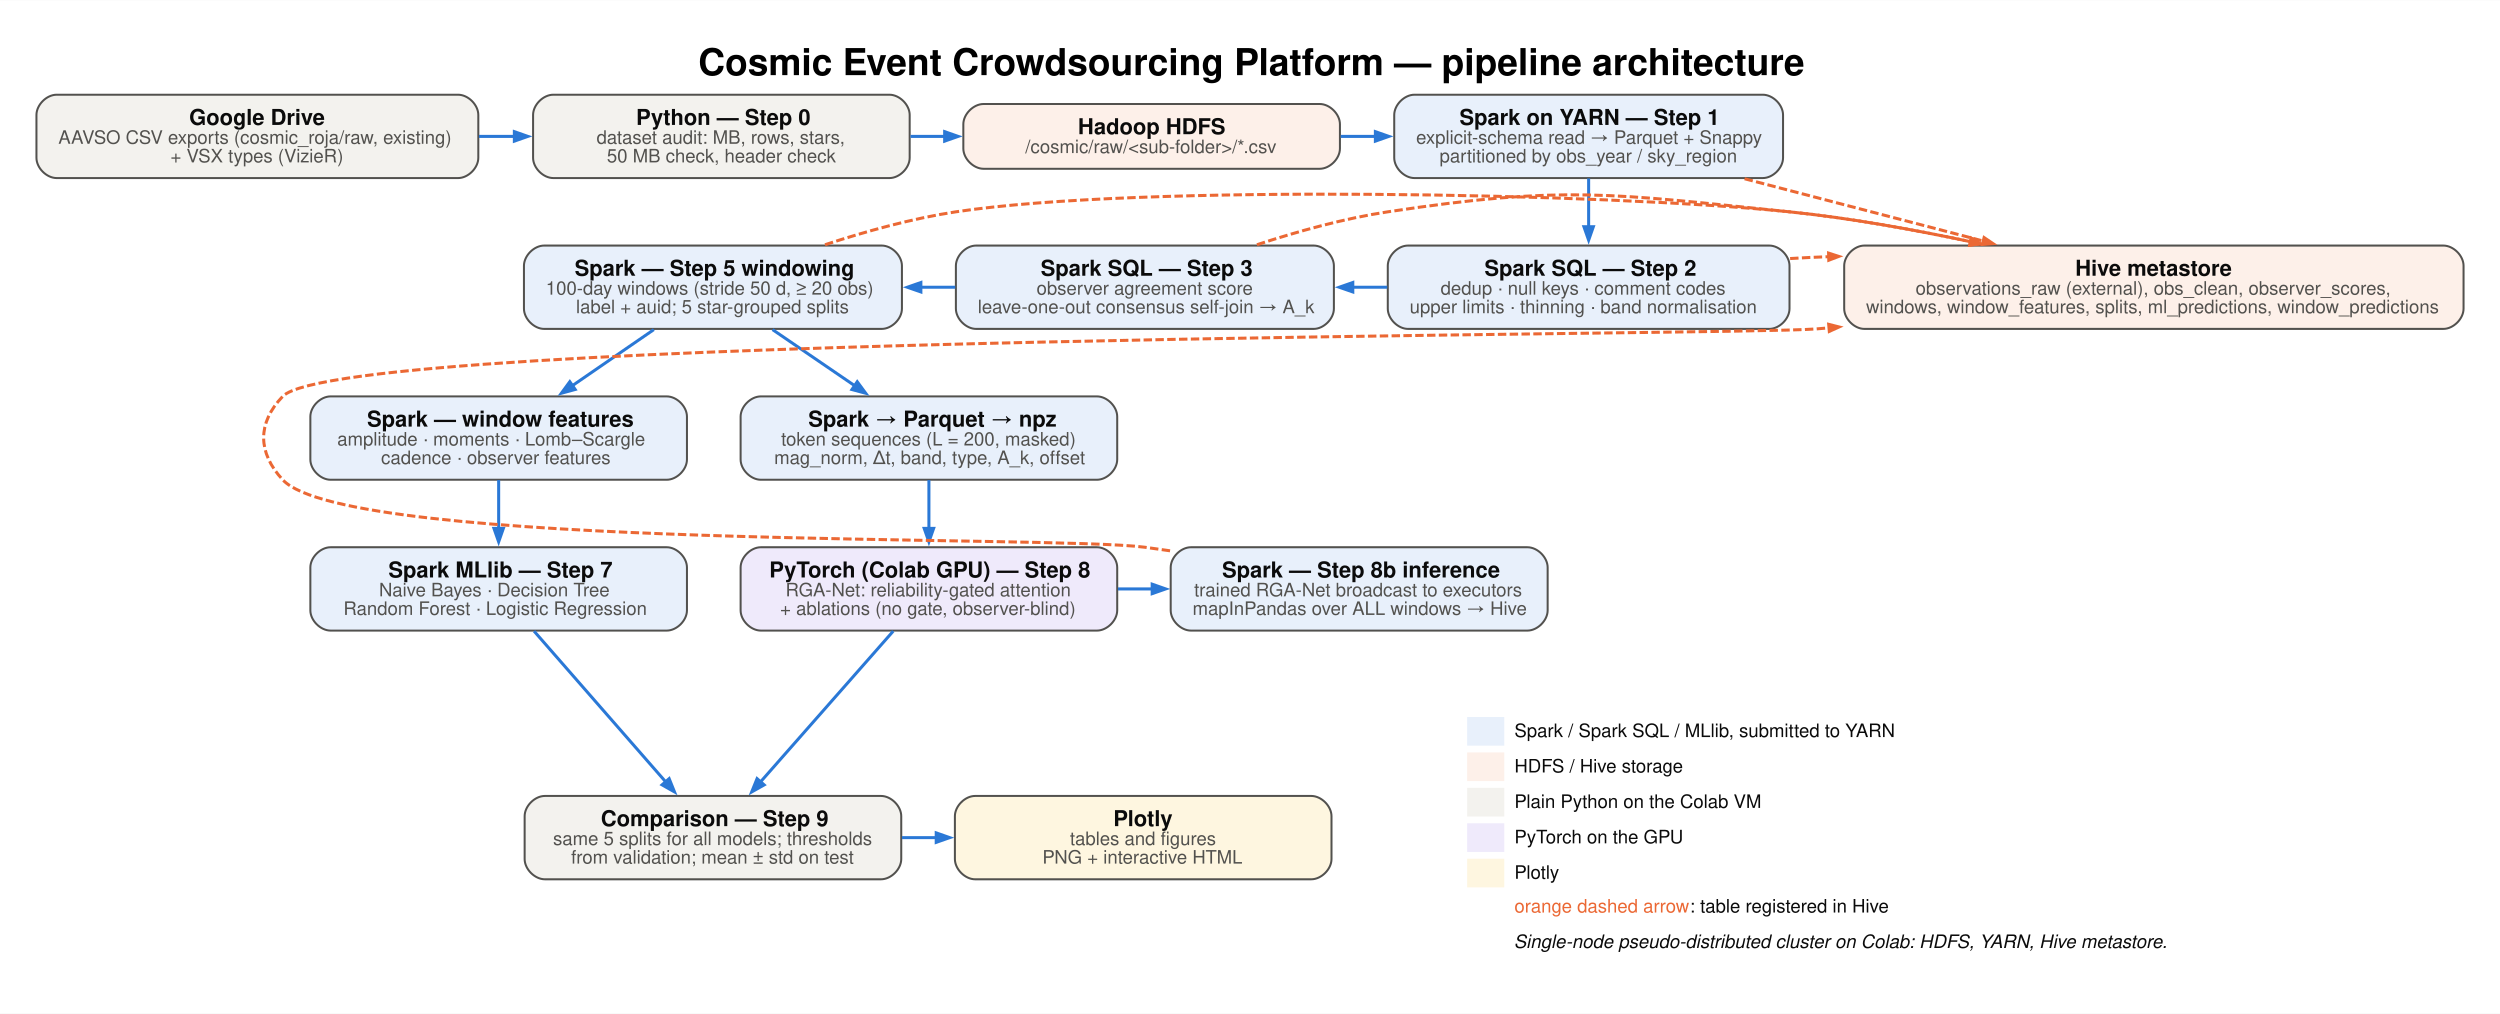
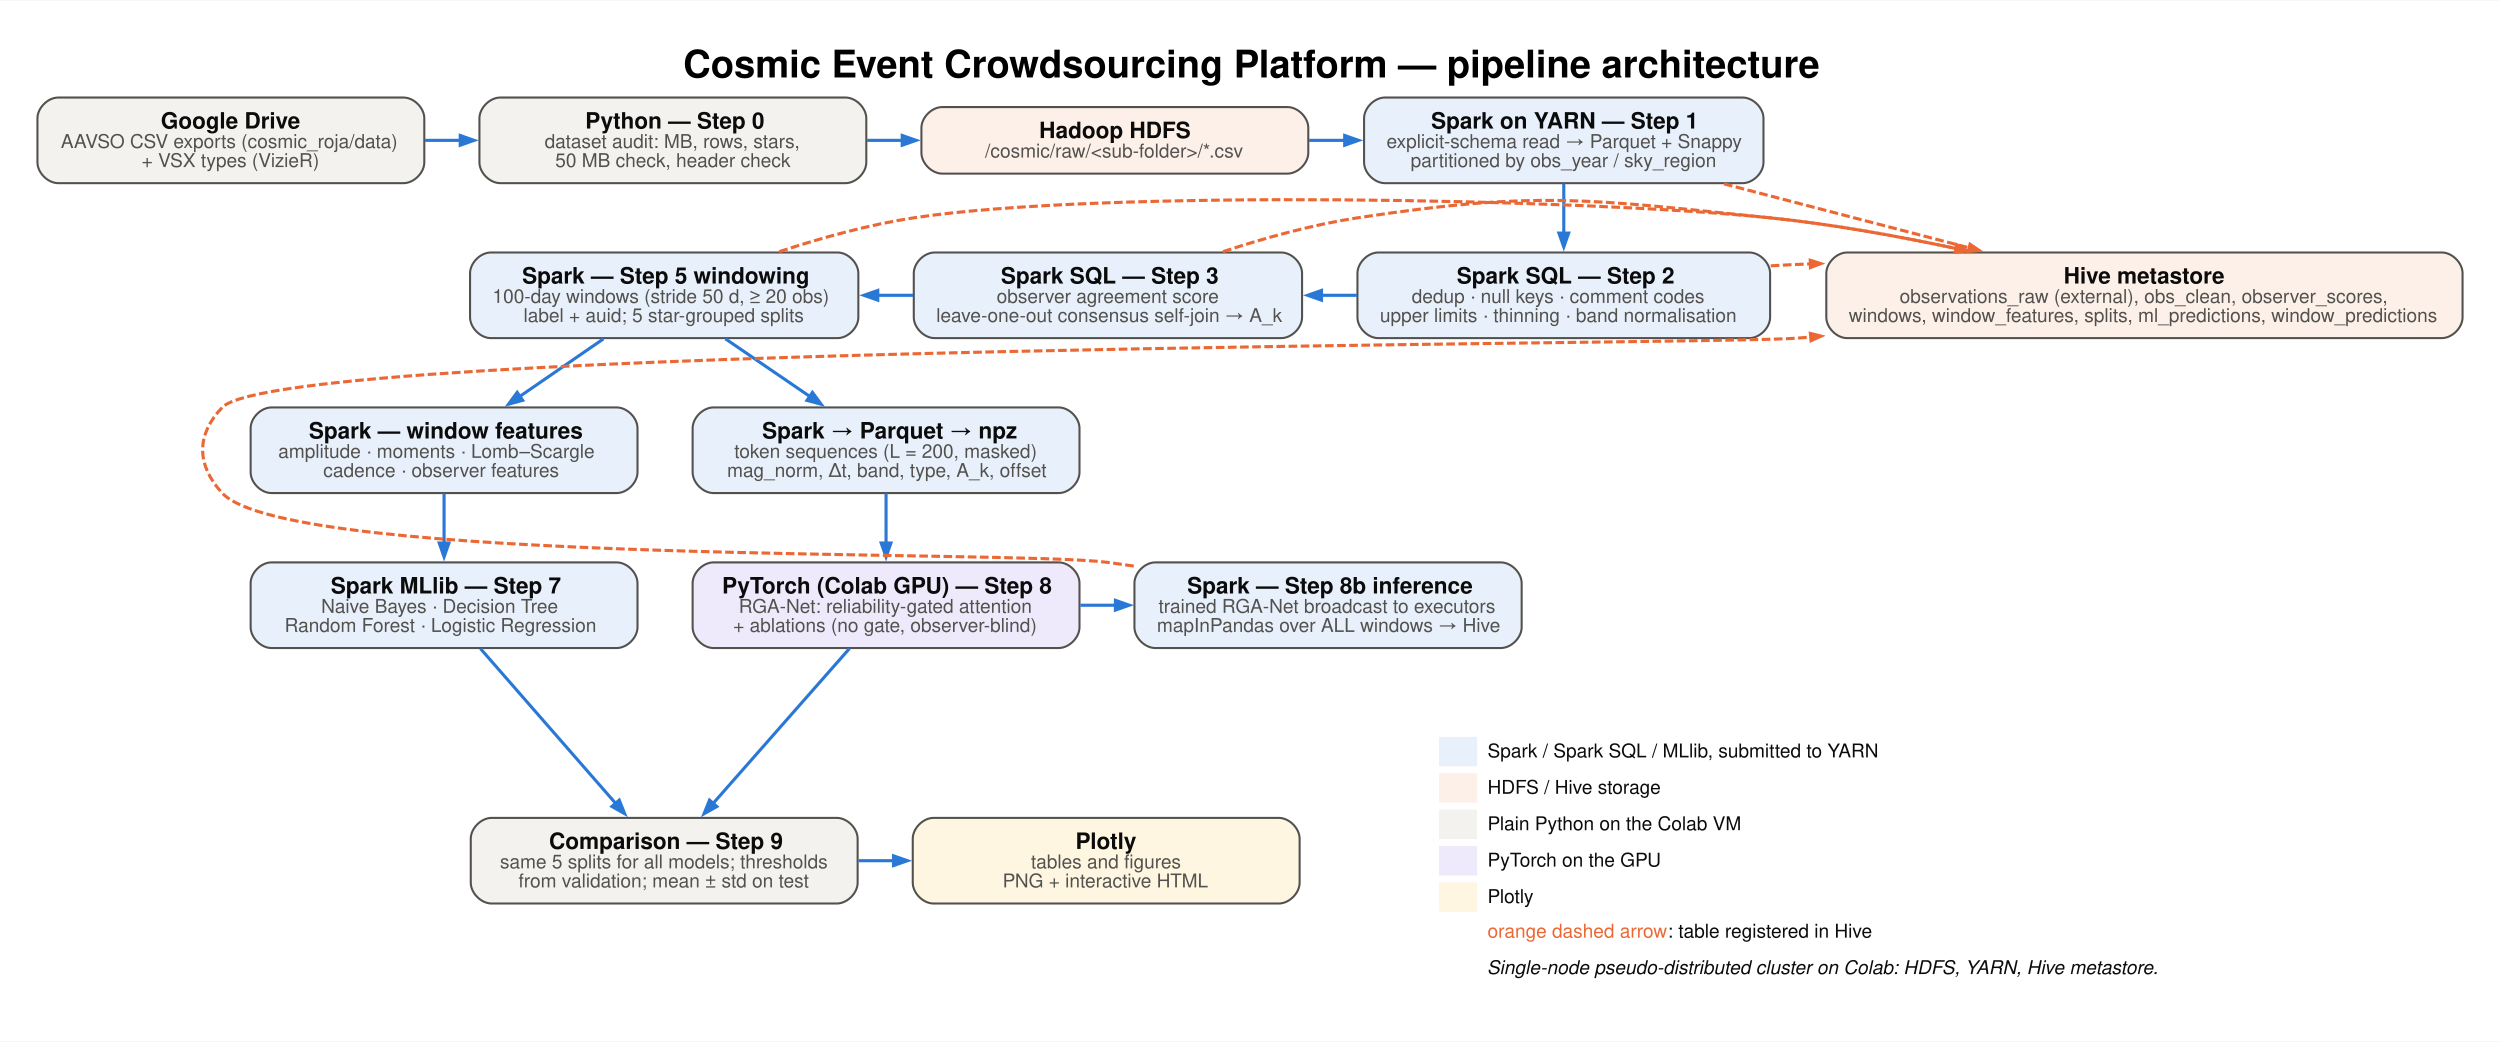
- <svg xmlns="http://www.w3.org/2000/svg" width="1482pt" height="601pt" viewBox="0.00 0.00 1481.68 600.60">
+ <svg xmlns="http://www.w3.org/2000/svg" width="1442pt" height="601pt" viewBox="0.00 0.00 1442.34 600.60">
  <g id="graph0" class="graph" transform="scale(1 1) rotate(0) translate(21.6 579)">
-     <polygon fill="white" stroke="none" points="-21.6,21.6 -21.6,-579 1460.08,-579 1460.08,21.6 -21.6,21.6" />
-     <text text-anchor="start" x="392.23" y="-534.6" font-family="Helvetica,sans-Serif" font-weight="bold" font-size="22.00">Cosmic Event Crowdsourcing Platform — pipeline architecture</text>
+     <polygon fill="white" stroke="none" points="-21.6,21.6 -21.6,-579 1420.74,-579 1420.74,21.6 -21.6,21.6" />
+     <text text-anchor="start" x="372.56" y="-534.6" font-family="Helvetica,sans-Serif" font-weight="bold" font-size="22.00">Cosmic Event Crowdsourcing Platform — pipeline architecture</text>
    <g id="node1" class="node">
-       <path fill="#f3f2ee" stroke="#52514e" stroke-width="1.2" d="M249.88,-523C249.88,-523 12,-523 12,-523 6,-523 0,-517 0,-511 0,-511 0,-485.6 0,-485.6 0,-479.6 6,-473.6 12,-473.6 12,-473.6 249.88,-473.6 249.88,-473.6 255.88,-473.6 261.88,-479.6 261.88,-485.6 261.88,-485.6 261.88,-511 261.88,-511 261.88,-517 255.88,-523 249.88,-523" />
-       <text text-anchor="start" x="90.49" y="-505.1" font-family="Helvetica,sans-Serif" font-weight="bold" font-size="13.00" fill="#0b0b0b">Google Drive</text>
-       <text text-anchor="start" x="12.96" y="-493.9" font-family="Helvetica,sans-Serif" font-size="11.00" fill="#52514e">AAVSO CSV exports (cosmic_roja/raw, existing)</text>
-       <text text-anchor="start" x="79.44" y="-482.9" font-family="Helvetica,sans-Serif" font-size="11.00" fill="#52514e">+ VSX types (VizieR)</text>
+       <path fill="#f3f2ee" stroke="#52514e" stroke-width="1.2" d="M211.2,-523C211.2,-523 12,-523 12,-523 6,-523 0,-517 0,-511 0,-511 0,-485.6 0,-485.6 0,-479.6 6,-473.6 12,-473.6 12,-473.6 211.2,-473.6 211.2,-473.6 217.2,-473.6 223.2,-479.6 223.2,-485.6 223.2,-485.6 223.2,-511 223.2,-511 223.2,-517 217.2,-523 211.2,-523" />
+       <text text-anchor="start" x="71.15" y="-505.1" font-family="Helvetica,sans-Serif" font-weight="bold" font-size="13.00" fill="#0b0b0b">Google Drive</text>
+       <text text-anchor="start" x="13.48" y="-493.9" font-family="Helvetica,sans-Serif" font-size="11.00" fill="#52514e">AAVSO CSV exports (cosmic_roja/data)</text>
+       <text text-anchor="start" x="60.1" y="-482.9" font-family="Helvetica,sans-Serif" font-size="11.00" fill="#52514e">+ VSX types (VizieR)</text>
    </g>
    <g id="node2" class="node">
-       <path fill="#f3f2ee" stroke="#52514e" stroke-width="1.2" d="M505.54,-523C505.54,-523 306.34,-523 306.34,-523 300.34,-523 294.34,-517 294.34,-511 294.34,-511 294.34,-485.6 294.34,-485.6 294.34,-479.6 300.34,-473.6 306.34,-473.6 306.34,-473.6 505.54,-473.6 505.54,-473.6 511.54,-473.6 517.54,-479.6 517.54,-485.6 517.54,-485.6 517.54,-511 517.54,-511 517.54,-517 511.54,-523 505.54,-523" />
-       <text text-anchor="start" x="355.38" y="-505.1" font-family="Helvetica,sans-Serif" font-weight="bold" font-size="13.00" fill="#0b0b0b">Python — Step 0</text>
-       <text text-anchor="start" x="331.97" y="-493.9" font-family="Helvetica,sans-Serif" font-size="11.00" fill="#52514e">dataset audit: MB, rows, stars,</text>
-       <text text-anchor="start" x="338.07" y="-482.9" font-family="Helvetica,sans-Serif" font-size="11.00" fill="#52514e">50 MB check, header check</text>
+       <path fill="#f3f2ee" stroke="#52514e" stroke-width="1.2" d="M466.2,-523C466.2,-523 267,-523 267,-523 261,-523 255,-517 255,-511 255,-511 255,-485.6 255,-485.6 255,-479.6 261,-473.6 267,-473.6 267,-473.6 466.2,-473.6 466.2,-473.6 472.2,-473.6 478.2,-479.6 478.2,-485.6 478.2,-485.6 478.2,-511 478.2,-511 478.2,-517 472.2,-523 466.2,-523" />
+       <text text-anchor="start" x="316.04" y="-505.1" font-family="Helvetica,sans-Serif" font-weight="bold" font-size="13.00" fill="#0b0b0b">Python — Step 0</text>
+       <text text-anchor="start" x="292.63" y="-493.9" font-family="Helvetica,sans-Serif" font-size="11.00" fill="#52514e">dataset audit: MB, rows, stars,</text>
+       <text text-anchor="start" x="298.73" y="-482.9" font-family="Helvetica,sans-Serif" font-size="11.00" fill="#52514e">50 MB check, header check</text>
    </g>
    <g id="edge1" class="edge">
-       <path fill="none" stroke="#2a78d6" stroke-width="1.8" d="M262.26,-498.3C269.37,-498.3 276.47,-498.3 283.57,-498.3" />
-       <polygon fill="#2a78d6" stroke="#2a78d6" stroke-width="1.8" points="283.25,-501.1 291.25,-498.3 283.25,-495.5 283.25,-501.1" />
+       <path fill="none" stroke="#2a78d6" stroke-width="1.8" d="M223.66,-498.3C230.44,-498.3 237.22,-498.3 244,-498.3" />
+       <polygon fill="#2a78d6" stroke="#2a78d6" stroke-width="1.8" points="243.93,-501.1 251.92,-498.3 243.92,-495.5 243.93,-501.1" />
    </g>
    <g id="node3" class="node">
-       <path fill="#fdf0e9" stroke="#52514e" stroke-width="1.2" d="M760.54,-517.5C760.54,-517.5 561.34,-517.5 561.34,-517.5 555.34,-517.5 549.34,-511.5 549.34,-505.5 549.34,-505.5 549.34,-491.1 549.34,-491.1 549.34,-485.1 555.34,-479.1 561.34,-479.1 561.34,-479.1 760.54,-479.1 760.54,-479.1 766.54,-479.1 772.54,-485.1 772.54,-491.1 772.54,-491.1 772.54,-505.5 772.54,-505.5 772.54,-511.5 766.54,-517.5 760.54,-517.5" />
-       <text text-anchor="start" x="617.25" y="-499.6" font-family="Helvetica,sans-Serif" font-weight="bold" font-size="13.00" fill="#0b0b0b">Hadoop HDFS</text>
-       <text text-anchor="start" x="586.05" y="-488.4" font-family="Helvetica,sans-Serif" font-size="11.00" fill="#52514e">/cosmic/raw/&lt;sub-folder&gt;/*.csv</text>
+       <path fill="#fdf0e9" stroke="#52514e" stroke-width="1.2" d="M721.2,-517.5C721.2,-517.5 522,-517.5 522,-517.5 516,-517.5 510,-511.5 510,-505.5 510,-505.5 510,-491.1 510,-491.1 510,-485.1 516,-479.1 522,-479.1 522,-479.1 721.2,-479.1 721.2,-479.1 727.2,-479.1 733.2,-485.1 733.2,-491.1 733.2,-491.1 733.2,-505.5 733.2,-505.5 733.2,-511.5 727.2,-517.5 721.2,-517.5" />
+       <text text-anchor="start" x="577.91" y="-499.6" font-family="Helvetica,sans-Serif" font-weight="bold" font-size="13.00" fill="#0b0b0b">Hadoop HDFS</text>
+       <text text-anchor="start" x="546.71" y="-488.4" font-family="Helvetica,sans-Serif" font-size="11.00" fill="#52514e">/cosmic/raw/&lt;sub-folder&gt;/*.csv</text>
    </g>
    <g id="edge2" class="edge">
-       <path fill="none" stroke="#2a78d6" stroke-width="1.8" d="M518,-498.3C524.78,-498.3 531.56,-498.3 538.34,-498.3" />
-       <polygon fill="#2a78d6" stroke="#2a78d6" stroke-width="1.8" points="538.27,-501.1 546.27,-498.3 538.27,-495.5 538.27,-501.1" />
+       <path fill="none" stroke="#2a78d6" stroke-width="1.8" d="M478.66,-498.3C485.44,-498.3 492.22,-498.3 499,-498.3" />
+       <polygon fill="#2a78d6" stroke="#2a78d6" stroke-width="1.8" points="498.93,-501.1 506.92,-498.3 498.92,-495.5 498.93,-501.1" />
    </g>
    <g id="node4" class="node">
-       <path fill="#e8f0fb" stroke="#52514e" stroke-width="1.2" d="M1023.16,-523C1023.16,-523 816.72,-523 816.72,-523 810.72,-523 804.72,-517 804.72,-511 804.72,-511 804.72,-485.6 804.72,-485.6 804.72,-479.6 810.72,-473.6 816.72,-473.6 816.72,-473.6 1023.16,-473.6 1023.16,-473.6 1029.16,-473.6 1035.16,-479.6 1035.16,-485.6 1035.16,-485.6 1035.16,-511 1035.16,-511 1035.16,-517 1029.16,-523 1023.16,-523" />
-       <text text-anchor="start" x="843.37" y="-505.1" font-family="Helvetica,sans-Serif" font-weight="bold" font-size="13.00" fill="#0b0b0b">Spark on YARN — Step 1</text>
-       <text text-anchor="start" x="817.68" y="-493.9" font-family="Helvetica,sans-Serif" font-size="11.00" fill="#52514e">explicit-schema read → Parquet + Snappy</text>
-       <text text-anchor="start" x="831.58" y="-482.9" font-family="Helvetica,sans-Serif" font-size="11.00" fill="#52514e">partitioned by obs_year / sky_region</text>
+       <path fill="#e8f0fb" stroke="#52514e" stroke-width="1.2" d="M983.82,-523C983.82,-523 777.38,-523 777.38,-523 771.38,-523 765.38,-517 765.38,-511 765.38,-511 765.38,-485.6 765.38,-485.6 765.38,-479.6 771.38,-473.6 777.38,-473.6 777.38,-473.6 983.82,-473.6 983.82,-473.6 989.82,-473.6 995.82,-479.6 995.82,-485.6 995.82,-485.6 995.82,-511 995.82,-511 995.82,-517 989.82,-523 983.82,-523" />
+       <text text-anchor="start" x="804.03" y="-505.1" font-family="Helvetica,sans-Serif" font-weight="bold" font-size="13.00" fill="#0b0b0b">Spark on YARN — Step 1</text>
+       <text text-anchor="start" x="778.34" y="-493.9" font-family="Helvetica,sans-Serif" font-size="11.00" fill="#52514e">explicit-schema read → Parquet + Snappy</text>
+       <text text-anchor="start" x="792.24" y="-482.9" font-family="Helvetica,sans-Serif" font-size="11.00" fill="#52514e">partitioned by obs_year / sky_region</text>
    </g>
    <g id="edge3" class="edge">
-       <path fill="none" stroke="#2a78d6" stroke-width="1.8" d="M772.99,-498.3C780,-498.3 787,-498.3 794.01,-498.3" />
-       <polygon fill="#2a78d6" stroke="#2a78d6" stroke-width="1.8" points="793.55,-501.1 801.55,-498.3 793.55,-495.5 793.55,-501.1" />
+       <path fill="none" stroke="#2a78d6" stroke-width="1.8" d="M733.65,-498.3C740.65,-498.3 747.66,-498.3 754.67,-498.3" />
+       <polygon fill="#2a78d6" stroke="#2a78d6" stroke-width="1.8" points="754.21,-501.1 762.21,-498.3 754.21,-495.5 754.21,-501.1" />
    </g>
    <g id="node5" class="node">
-       <path fill="#e8f0fb" stroke="#52514e" stroke-width="1.2" d="M1026.99,-433.6C1026.99,-433.6 812.9,-433.6 812.9,-433.6 806.9,-433.6 800.9,-427.6 800.9,-421.6 800.9,-421.6 800.9,-396.2 800.9,-396.2 800.9,-390.2 806.9,-384.2 812.9,-384.2 812.9,-384.2 1026.99,-384.2 1026.99,-384.2 1032.99,-384.2 1038.99,-390.2 1038.99,-396.2 1038.99,-396.2 1038.99,-421.6 1038.99,-421.6 1038.99,-427.6 1032.99,-433.6 1026.99,-433.6" />
-       <text text-anchor="start" x="858.17" y="-415.7" font-family="Helvetica,sans-Serif" font-weight="bold" font-size="13.00" fill="#0b0b0b">Spark SQL — Step 2</text>
-       <text text-anchor="start" x="832.2" y="-404.5" font-family="Helvetica,sans-Serif" font-size="11.00" fill="#52514e">dedup · null keys · comment codes</text>
-       <text text-anchor="start" x="813.86" y="-393.5" font-family="Helvetica,sans-Serif" font-size="11.00" fill="#52514e">upper limits · thinning · band normalisation</text>
+       <path fill="#e8f0fb" stroke="#52514e" stroke-width="1.2" d="M987.64,-433.6C987.64,-433.6 773.56,-433.6 773.56,-433.6 767.56,-433.6 761.56,-427.6 761.56,-421.6 761.56,-421.6 761.56,-396.2 761.56,-396.2 761.56,-390.2 767.56,-384.2 773.56,-384.2 773.56,-384.2 987.64,-384.2 987.64,-384.2 993.64,-384.2 999.64,-390.2 999.64,-396.2 999.64,-396.2 999.64,-421.6 999.64,-421.6 999.64,-427.6 993.64,-433.6 987.64,-433.6" />
+       <text text-anchor="start" x="818.83" y="-415.7" font-family="Helvetica,sans-Serif" font-weight="bold" font-size="13.00" fill="#0b0b0b">Spark SQL — Step 2</text>
+       <text text-anchor="start" x="792.86" y="-404.5" font-family="Helvetica,sans-Serif" font-size="11.00" fill="#52514e">dedup · null keys · comment codes</text>
+       <text text-anchor="start" x="774.52" y="-393.5" font-family="Helvetica,sans-Serif" font-size="11.00" fill="#52514e">upper limits · thinning · band normalisation</text>
    </g>
    <g id="edge4" class="edge">
-       <path fill="none" stroke="#2a78d6" stroke-width="1.8" d="M919.94,-473.42C919.94,-464.53 919.94,-454.26 919.94,-444.6" />
-       <polygon fill="#2a78d6" stroke="#2a78d6" stroke-width="1.8" points="922.74,-444.78 919.94,-436.78 917.14,-444.78 922.74,-444.78" />
+       <path fill="none" stroke="#2a78d6" stroke-width="1.8" d="M880.6,-473.42C880.6,-464.53 880.6,-454.26 880.6,-444.6" />
+       <polygon fill="#2a78d6" stroke="#2a78d6" stroke-width="1.8" points="883.4,-444.78 880.6,-436.78 877.8,-444.78 883.4,-444.78" />
    </g>
    <g id="node15" class="node">
-       <path fill="#fdf0e9" stroke="#52514e" stroke-width="1.2" d="M1426.48,-433.6C1426.48,-433.6 1083.4,-433.6 1083.4,-433.6 1077.4,-433.6 1071.4,-427.6 1071.4,-421.6 1071.4,-421.6 1071.4,-396.2 1071.4,-396.2 1071.4,-390.2 1077.4,-384.2 1083.4,-384.2 1083.4,-384.2 1426.48,-384.2 1426.48,-384.2 1432.48,-384.2 1438.48,-390.2 1438.48,-396.2 1438.48,-396.2 1438.48,-421.6 1438.48,-421.6 1438.48,-427.6 1432.48,-433.6 1426.48,-433.6" />
-       <text text-anchor="start" x="1208.34" y="-415.7" font-family="Helvetica,sans-Serif" font-weight="bold" font-size="13.00" fill="#0b0b0b">Hive metastore</text>
-       <text text-anchor="start" x="1113.71" y="-404.5" font-family="Helvetica,sans-Serif" font-size="11.00" fill="#52514e">observations_raw (external), obs_clean, observer_scores,</text>
-       <text text-anchor="start" x="1084.36" y="-393.5" font-family="Helvetica,sans-Serif" font-size="11.00" fill="#52514e">windows, window_features, splits, ml_predictions, window_predictions</text>
+       <path fill="#fdf0e9" stroke="#52514e" stroke-width="1.2" d="M1387.14,-433.6C1387.14,-433.6 1044.06,-433.6 1044.06,-433.6 1038.06,-433.6 1032.06,-427.6 1032.06,-421.6 1032.06,-421.6 1032.06,-396.2 1032.06,-396.2 1032.06,-390.2 1038.06,-384.2 1044.06,-384.2 1044.06,-384.2 1387.14,-384.2 1387.14,-384.2 1393.14,-384.2 1399.14,-390.2 1399.14,-396.2 1399.14,-396.2 1399.14,-421.6 1399.14,-421.6 1399.14,-427.6 1393.14,-433.6 1387.14,-433.6" />
+       <text text-anchor="start" x="1169" y="-415.7" font-family="Helvetica,sans-Serif" font-weight="bold" font-size="13.00" fill="#0b0b0b">Hive metastore</text>
+       <text text-anchor="start" x="1074.36" y="-404.5" font-family="Helvetica,sans-Serif" font-size="11.00" fill="#52514e">observations_raw (external), obs_clean, observer_scores,</text>
+       <text text-anchor="start" x="1045.02" y="-393.5" font-family="Helvetica,sans-Serif" font-size="11.00" fill="#52514e">windows, window_features, splits, ml_predictions, window_predictions</text>
    </g>
    <g id="edge16" class="edge">
-       <path fill="none" stroke="#eb6834" stroke-width="1.8" stroke-dasharray="5,2" d="M1012.37,-473.19C1056.31,-461.72 1108.94,-447.99 1153.93,-436.25" />
-       <polygon fill="#eb6834" stroke="#eb6834" stroke-width="1.8" points="1154.32,-438.32 1159.6,-434.77 1153.26,-434.26 1154.32,-438.32" />
+       <path fill="none" stroke="#eb6834" stroke-width="1.8" stroke-dasharray="5,2" d="M973.03,-473.19C1016.97,-461.72 1069.6,-447.99 1114.59,-436.25" />
+       <polygon fill="#eb6834" stroke="#eb6834" stroke-width="1.8" points="1114.98,-438.32 1120.26,-434.77 1113.92,-434.26 1114.98,-438.32" />
    </g>
    <g id="edge17" class="edge">
-       <path fill="none" stroke="#eb6834" stroke-width="1.8" stroke-dasharray="5,2" d="M1039.35,-425.9C1047.08,-426.39 1054.81,-426.76 1062.54,-427.02" />
-       <polygon fill="#eb6834" stroke="#eb6834" stroke-width="1.8" points="1062.15,-429.11 1068.21,-427.17 1062.27,-424.91 1062.15,-429.11" />
+       <path fill="none" stroke="#eb6834" stroke-width="1.8" stroke-dasharray="5,2" d="M1000.01,-425.9C1007.74,-426.39 1015.47,-426.76 1023.2,-427.02" />
+       <polygon fill="#eb6834" stroke="#eb6834" stroke-width="1.8" points="1022.81,-429.11 1028.87,-427.17 1022.93,-424.91 1022.81,-429.11" />
    </g>
    <g id="node6" class="node">
-       <path fill="#e8f0fb" stroke="#52514e" stroke-width="1.2" d="M756.96,-433.6C756.96,-433.6 556.93,-433.6 556.93,-433.6 550.93,-433.6 544.93,-427.6 544.93,-421.6 544.93,-421.6 544.93,-396.2 544.93,-396.2 544.93,-390.2 550.93,-384.2 556.93,-384.2 556.93,-384.2 756.96,-384.2 756.96,-384.2 762.96,-384.2 768.96,-390.2 768.96,-396.2 768.96,-396.2 768.96,-421.6 768.96,-421.6 768.96,-427.6 762.96,-433.6 756.96,-433.6" />
-       <text text-anchor="start" x="595.17" y="-415.7" font-family="Helvetica,sans-Serif" font-weight="bold" font-size="13.00" fill="#0b0b0b">Spark SQL — Step 3</text>
-       <text text-anchor="start" x="592.74" y="-404.5" font-family="Helvetica,sans-Serif" font-size="11.00" fill="#52514e">observer agreement score</text>
-       <text text-anchor="start" x="557.89" y="-393.5" font-family="Helvetica,sans-Serif" font-size="11.00" fill="#52514e">leave-one-out consensus self-join → A_k</text>
+       <path fill="#e8f0fb" stroke="#52514e" stroke-width="1.2" d="M717.61,-433.6C717.61,-433.6 517.59,-433.6 517.59,-433.6 511.59,-433.6 505.59,-427.6 505.59,-421.6 505.59,-421.6 505.59,-396.2 505.59,-396.2 505.59,-390.2 511.59,-384.2 517.59,-384.2 517.59,-384.2 717.61,-384.2 717.61,-384.2 723.61,-384.2 729.61,-390.2 729.61,-396.2 729.61,-396.2 729.61,-421.6 729.61,-421.6 729.61,-427.6 723.61,-433.6 717.61,-433.6" />
+       <text text-anchor="start" x="555.83" y="-415.7" font-family="Helvetica,sans-Serif" font-weight="bold" font-size="13.00" fill="#0b0b0b">Spark SQL — Step 3</text>
+       <text text-anchor="start" x="553.4" y="-404.5" font-family="Helvetica,sans-Serif" font-size="11.00" fill="#52514e">observer agreement score</text>
+       <text text-anchor="start" x="518.55" y="-393.5" font-family="Helvetica,sans-Serif" font-size="11.00" fill="#52514e">leave-one-out consensus self-join → A_k</text>
    </g>
    <g id="edge5" class="edge">
-       <path fill="none" stroke="#2a78d6" stroke-width="1.8" d="M780.15,-408.9C786.96,-408.9 793.78,-408.9 800.6,-408.9" />
-       <polygon fill="#2a78d6" stroke="#2a78d6" stroke-width="1.8" points="780.16,-406.1 772.16,-408.9 780.16,-411.7 780.16,-406.1" />
+       <path fill="none" stroke="#2a78d6" stroke-width="1.8" d="M740.81,-408.9C747.62,-408.9 754.44,-408.9 761.25,-408.9" />
+       <polygon fill="#2a78d6" stroke="#2a78d6" stroke-width="1.8" points="740.82,-406.1 732.82,-408.9 740.82,-411.7 740.82,-406.1" />
    </g>
    <g id="edge18" class="edge">
-       <path fill="none" stroke="#eb6834" stroke-width="1.8" stroke-dasharray="5,2" d="M723.36,-434.09C747.43,-442 775.06,-449.68 800.94,-453.6 905.52,-469.46 933.71,-464.37 1038.94,-453.6 1074.3,-449.98 1112.41,-443.11 1146.63,-435.82" />
-       <polygon fill="#eb6834" stroke="#eb6834" stroke-width="1.8" points="1146.69,-437.96 1152.12,-434.64 1145.81,-433.85 1146.69,-437.96" />
+       <path fill="none" stroke="#eb6834" stroke-width="1.8" stroke-dasharray="5,2" d="M684.02,-434.09C708.08,-442 735.72,-449.68 761.6,-453.6 866.18,-469.46 894.37,-464.37 999.6,-453.6 1034.96,-449.98 1073.07,-443.11 1107.29,-435.82" />
+       <polygon fill="#eb6834" stroke="#eb6834" stroke-width="1.8" points="1107.35,-437.96 1112.77,-434.64 1106.47,-433.85 1107.35,-437.96" />
    </g>
    <g id="node7" class="node">
-       <path fill="#e8f0fb" stroke="#52514e" stroke-width="1.2" d="M500.95,-433.6C500.95,-433.6 300.93,-433.6 300.93,-433.6 294.93,-433.6 288.93,-427.6 288.93,-421.6 288.93,-421.6 288.93,-396.2 288.93,-396.2 288.93,-390.2 294.93,-384.2 300.93,-384.2 300.93,-384.2 500.95,-384.2 500.95,-384.2 506.95,-384.2 512.95,-390.2 512.95,-396.2 512.95,-396.2 512.95,-421.6 512.95,-421.6 512.95,-427.6 506.95,-433.6 500.95,-433.6" />
-       <text text-anchor="start" x="318.96" y="-415.7" font-family="Helvetica,sans-Serif" font-weight="bold" font-size="13.00" fill="#0b0b0b">Spark — Step 5 windowing</text>
-       <text text-anchor="start" x="301.89" y="-404.5" font-family="Helvetica,sans-Serif" font-size="11.00" fill="#52514e">100-day windows (stride 50 d, ≥ 20 obs)</text>
-       <text text-anchor="start" x="319.77" y="-393.5" font-family="Helvetica,sans-Serif" font-size="11.00" fill="#52514e">label + auid; 5 star-grouped splits</text>
+       <path fill="#e8f0fb" stroke="#52514e" stroke-width="1.2" d="M461.61,-433.6C461.61,-433.6 261.59,-433.6 261.59,-433.6 255.59,-433.6 249.59,-427.6 249.59,-421.6 249.59,-421.6 249.59,-396.2 249.59,-396.2 249.59,-390.2 255.59,-384.2 261.59,-384.2 261.59,-384.2 461.61,-384.2 461.61,-384.2 467.61,-384.2 473.61,-390.2 473.61,-396.2 473.61,-396.2 473.61,-421.6 473.61,-421.6 473.61,-427.6 467.61,-433.6 461.61,-433.6" />
+       <text text-anchor="start" x="279.62" y="-415.7" font-family="Helvetica,sans-Serif" font-weight="bold" font-size="13.00" fill="#0b0b0b">Spark — Step 5 windowing</text>
+       <text text-anchor="start" x="262.55" y="-404.5" font-family="Helvetica,sans-Serif" font-size="11.00" fill="#52514e">100-day windows (stride 50 d, ≥ 20 obs)</text>
+       <text text-anchor="start" x="280.43" y="-393.5" font-family="Helvetica,sans-Serif" font-size="11.00" fill="#52514e">label + auid; 5 star-grouped splits</text>
    </g>
    <g id="edge6" class="edge">
-       <path fill="none" stroke="#2a78d6" stroke-width="1.8" d="M524.14,-408.9C530.94,-408.9 537.75,-408.9 544.55,-408.9" />
-       <polygon fill="#2a78d6" stroke="#2a78d6" stroke-width="1.8" points="524.17,-406.1 516.17,-408.9 524.17,-411.7 524.17,-406.1" />
+       <path fill="none" stroke="#2a78d6" stroke-width="1.8" d="M484.79,-408.9C491.6,-408.9 498.4,-408.9 505.21,-408.9" />
+       <polygon fill="#2a78d6" stroke="#2a78d6" stroke-width="1.8" points="484.82,-406.1 476.82,-408.9 484.82,-411.7 484.82,-406.1" />
    </g>
    <g id="node8" class="node">
-       <path fill="#e8f0fb" stroke="#52514e" stroke-width="1.2" d="M373.54,-344.2C373.54,-344.2 174.34,-344.2 174.34,-344.2 168.34,-344.2 162.34,-338.2 162.34,-332.2 162.34,-332.2 162.34,-306.8 162.34,-306.8 162.34,-300.8 168.34,-294.8 174.34,-294.8 174.34,-294.8 373.54,-294.8 373.54,-294.8 379.54,-294.8 385.54,-300.8 385.54,-306.8 385.54,-306.8 385.54,-332.2 385.54,-332.2 385.54,-338.2 379.54,-344.2 373.54,-344.2" />
-       <text text-anchor="start" x="195.92" y="-326.3" font-family="Helvetica,sans-Serif" font-weight="bold" font-size="13.00" fill="#0b0b0b">Spark — window features</text>
-       <text text-anchor="start" x="178.26" y="-315.1" font-family="Helvetica,sans-Serif" font-size="11.00" fill="#52514e">amplitude · moments · Lomb–Scargle</text>
-       <text text-anchor="start" x="204.24" y="-304.1" font-family="Helvetica,sans-Serif" font-size="11.00" fill="#52514e">cadence · observer features</text>
+       <path fill="#e8f0fb" stroke="#52514e" stroke-width="1.2" d="M334.2,-344.2C334.2,-344.2 135,-344.2 135,-344.2 129,-344.2 123,-338.2 123,-332.2 123,-332.2 123,-306.8 123,-306.8 123,-300.8 129,-294.8 135,-294.8 135,-294.8 334.2,-294.8 334.2,-294.8 340.2,-294.8 346.2,-300.8 346.2,-306.8 346.2,-306.8 346.2,-332.2 346.2,-332.2 346.2,-338.2 340.2,-344.2 334.2,-344.2" />
+       <text text-anchor="start" x="156.58" y="-326.3" font-family="Helvetica,sans-Serif" font-weight="bold" font-size="13.00" fill="#0b0b0b">Spark — window features</text>
+       <text text-anchor="start" x="138.92" y="-315.1" font-family="Helvetica,sans-Serif" font-size="11.00" fill="#52514e">amplitude · moments · Lomb–Scargle</text>
+       <text text-anchor="start" x="164.89" y="-304.1" font-family="Helvetica,sans-Serif" font-size="11.00" fill="#52514e">cadence · observer features</text>
    </g>
    <g id="edge7" class="edge">
-       <path fill="none" stroke="#2a78d6" stroke-width="1.8" d="M365.9,-383.79C350.91,-373.47 333.25,-361.32 317.43,-350.43" />
-       <polygon fill="#2a78d6" stroke="#2a78d6" stroke-width="1.8" points="319.29,-348.31 311.11,-346.08 316.11,-352.92 319.29,-348.31" />
+       <path fill="none" stroke="#2a78d6" stroke-width="1.8" d="M326.56,-383.79C311.57,-373.47 293.91,-361.32 278.09,-350.43" />
+       <polygon fill="#2a78d6" stroke="#2a78d6" stroke-width="1.8" points="279.95,-348.31 271.77,-346.08 276.77,-352.92 279.95,-348.31" />
    </g>
    <g id="node9" class="node">
-       <path fill="#e8f0fb" stroke="#52514e" stroke-width="1.2" d="M628.54,-344.2C628.54,-344.2 429.34,-344.2 429.34,-344.2 423.34,-344.2 417.34,-338.2 417.34,-332.2 417.34,-332.2 417.34,-306.8 417.34,-306.8 417.34,-300.8 423.34,-294.8 429.34,-294.8 429.34,-294.8 628.54,-294.8 628.54,-294.8 634.54,-294.8 640.54,-300.8 640.54,-306.8 640.54,-306.8 640.54,-332.2 640.54,-332.2 640.54,-338.2 634.54,-344.2 628.54,-344.2" />
-       <text text-anchor="start" x="457.43" y="-326.3" font-family="Helvetica,sans-Serif" font-weight="bold" font-size="13.00" fill="#0b0b0b">Spark → Parquet → npz</text>
-       <text text-anchor="start" x="441.35" y="-315.1" font-family="Helvetica,sans-Serif" font-size="11.00" fill="#52514e">token sequences (L = 200, masked)</text>
-       <text text-anchor="start" x="437.23" y="-304.1" font-family="Helvetica,sans-Serif" font-size="11.00" fill="#52514e">mag_norm, Δt, band, type, A_k, offset</text>
+       <path fill="#e8f0fb" stroke="#52514e" stroke-width="1.2" d="M589.2,-344.2C589.2,-344.2 390,-344.2 390,-344.2 384,-344.2 378,-338.2 378,-332.2 378,-332.2 378,-306.8 378,-306.8 378,-300.8 384,-294.8 390,-294.8 390,-294.8 589.2,-294.8 589.2,-294.8 595.2,-294.8 601.2,-300.8 601.2,-306.8 601.2,-306.8 601.2,-332.2 601.2,-332.2 601.2,-338.2 595.2,-344.2 589.2,-344.2" />
+       <text text-anchor="start" x="418.08" y="-326.3" font-family="Helvetica,sans-Serif" font-weight="bold" font-size="13.00" fill="#0b0b0b">Spark → Parquet → npz</text>
+       <text text-anchor="start" x="402.01" y="-315.1" font-family="Helvetica,sans-Serif" font-size="11.00" fill="#52514e">token sequences (L = 200, masked)</text>
+       <text text-anchor="start" x="397.89" y="-304.1" font-family="Helvetica,sans-Serif" font-size="11.00" fill="#52514e">mag_norm, Δt, band, type, A_k, offset</text>
    </g>
    <g id="edge8" class="edge">
-       <path fill="none" stroke="#2a78d6" stroke-width="1.8" d="M436.26,-383.79C451.37,-373.47 469.17,-361.32 485.11,-350.43" />
-       <polygon fill="#2a78d6" stroke="#2a78d6" stroke-width="1.8" points="486.46,-352.89 491.49,-346.07 483.31,-348.27 486.46,-352.89" />
+       <path fill="none" stroke="#2a78d6" stroke-width="1.8" d="M396.92,-383.79C412.02,-373.47 429.82,-361.32 445.76,-350.43" />
+       <polygon fill="#2a78d6" stroke="#2a78d6" stroke-width="1.8" points="447.12,-352.89 452.15,-346.07 443.96,-348.27 447.12,-352.89" />
    </g>
    <g id="edge19" class="edge">
-       <path fill="none" stroke="#eb6834" stroke-width="1.8" stroke-dasharray="5,2" d="M467.36,-434.09C491.43,-442 519.06,-449.68 544.94,-453.6 653.48,-470.06 929.73,-464.78 1038.94,-453.6 1074.3,-449.98 1112.41,-443.11 1146.63,-435.82" />
-       <polygon fill="#eb6834" stroke="#eb6834" stroke-width="1.8" points="1146.69,-437.96 1152.12,-434.64 1145.81,-433.85 1146.69,-437.96" />
+       <path fill="none" stroke="#eb6834" stroke-width="1.8" stroke-dasharray="5,2" d="M428.02,-434.09C452.08,-442 479.72,-449.68 505.6,-453.6 614.14,-470.06 890.39,-464.78 999.6,-453.6 1034.96,-449.98 1073.07,-443.11 1107.29,-435.82" />
+       <polygon fill="#eb6834" stroke="#eb6834" stroke-width="1.8" points="1107.35,-437.96 1112.77,-434.64 1106.47,-433.85 1107.35,-437.96" />
    </g>
    <g id="node10" class="node">
-       <path fill="#e8f0fb" stroke="#52514e" stroke-width="1.2" d="M373.54,-254.8C373.54,-254.8 174.34,-254.8 174.34,-254.8 168.34,-254.8 162.34,-248.8 162.34,-242.8 162.34,-242.8 162.34,-217.4 162.34,-217.4 162.34,-211.4 168.34,-205.4 174.34,-205.4 174.34,-205.4 373.54,-205.4 373.54,-205.4 379.54,-205.4 385.54,-211.4 385.54,-217.4 385.54,-217.4 385.54,-242.8 385.54,-242.8 385.54,-248.8 379.54,-254.8 373.54,-254.8" />
-       <text text-anchor="start" x="208.57" y="-236.9" font-family="Helvetica,sans-Serif" font-weight="bold" font-size="13.00" fill="#0b0b0b">Spark MLlib — Step 7</text>
-       <text text-anchor="start" x="203.02" y="-225.7" font-family="Helvetica,sans-Serif" font-size="11.00" fill="#52514e">Naive Bayes · Decision Tree</text>
-       <text text-anchor="start" x="181.93" y="-214.7" font-family="Helvetica,sans-Serif" font-size="11.00" fill="#52514e">Random Forest · Logistic Regression</text>
+       <path fill="#e8f0fb" stroke="#52514e" stroke-width="1.2" d="M334.2,-254.8C334.2,-254.8 135,-254.8 135,-254.8 129,-254.8 123,-248.8 123,-242.8 123,-242.8 123,-217.4 123,-217.4 123,-211.4 129,-205.4 135,-205.4 135,-205.4 334.2,-205.4 334.2,-205.4 340.2,-205.4 346.2,-211.4 346.2,-217.4 346.2,-217.4 346.2,-242.8 346.2,-242.8 346.2,-248.8 340.2,-254.8 334.2,-254.8" />
+       <text text-anchor="start" x="169.23" y="-236.9" font-family="Helvetica,sans-Serif" font-weight="bold" font-size="13.00" fill="#0b0b0b">Spark MLlib — Step 7</text>
+       <text text-anchor="start" x="163.68" y="-225.7" font-family="Helvetica,sans-Serif" font-size="11.00" fill="#52514e">Naive Bayes · Decision Tree</text>
+       <text text-anchor="start" x="142.59" y="-214.7" font-family="Helvetica,sans-Serif" font-size="11.00" fill="#52514e">Random Forest · Logistic Regression</text>
    </g>
    <g id="edge9" class="edge">
-       <path fill="none" stroke="#2a78d6" stroke-width="1.8" d="M273.94,-294.62C273.94,-285.73 273.94,-275.46 273.94,-265.8" />
-       <polygon fill="#2a78d6" stroke="#2a78d6" stroke-width="1.8" points="276.74,-265.98 273.94,-257.98 271.14,-265.98 276.74,-265.98" />
+       <path fill="none" stroke="#2a78d6" stroke-width="1.8" d="M234.6,-294.62C234.6,-285.73 234.6,-275.46 234.6,-265.8" />
+       <polygon fill="#2a78d6" stroke="#2a78d6" stroke-width="1.8" points="237.4,-265.98 234.6,-257.98 231.8,-265.98 237.4,-265.98" />
    </g>
    <g id="node11" class="node">
-       <path fill="#efeafb" stroke="#52514e" stroke-width="1.2" d="M628.54,-254.8C628.54,-254.8 429.34,-254.8 429.34,-254.8 423.34,-254.8 417.34,-248.8 417.34,-242.8 417.34,-242.8 417.34,-217.4 417.34,-217.4 417.34,-211.4 423.34,-205.4 429.34,-205.4 429.34,-205.4 628.54,-205.4 628.54,-205.4 634.54,-205.4 640.54,-211.4 640.54,-217.4 640.54,-217.4 640.54,-242.8 640.54,-242.8 640.54,-248.8 634.54,-254.8 628.54,-254.8" />
-       <text text-anchor="start" x="434.32" y="-236.9" font-family="Helvetica,sans-Serif" font-weight="bold" font-size="13.00" fill="#0b0b0b">PyTorch (Colab GPU) — Step 8</text>
-       <text text-anchor="start" x="443.96" y="-225.7" font-family="Helvetica,sans-Serif" font-size="11.00" fill="#52514e">RGA-Net: reliability-gated attention</text>
-       <text text-anchor="start" x="440.74" y="-214.7" font-family="Helvetica,sans-Serif" font-size="11.00" fill="#52514e">+ ablations (no gate, observer-blind)</text>
+       <path fill="#efeafb" stroke="#52514e" stroke-width="1.2" d="M589.2,-254.8C589.2,-254.8 390,-254.8 390,-254.8 384,-254.8 378,-248.8 378,-242.8 378,-242.8 378,-217.4 378,-217.4 378,-211.4 384,-205.4 390,-205.4 390,-205.4 589.2,-205.4 589.2,-205.4 595.2,-205.4 601.2,-211.4 601.2,-217.4 601.2,-217.4 601.2,-242.8 601.2,-242.8 601.2,-248.8 595.2,-254.8 589.2,-254.8" />
+       <text text-anchor="start" x="394.98" y="-236.9" font-family="Helvetica,sans-Serif" font-weight="bold" font-size="13.00" fill="#0b0b0b">PyTorch (Colab GPU) — Step 8</text>
+       <text text-anchor="start" x="404.62" y="-225.7" font-family="Helvetica,sans-Serif" font-size="11.00" fill="#52514e">RGA-Net: reliability-gated attention</text>
+       <text text-anchor="start" x="401.4" y="-214.7" font-family="Helvetica,sans-Serif" font-size="11.00" fill="#52514e">+ ablations (no gate, observer-blind)</text>
    </g>
    <g id="edge10" class="edge">
-       <path fill="none" stroke="#2a78d6" stroke-width="1.8" d="M528.94,-294.62C528.94,-285.73 528.94,-275.46 528.94,-265.8" />
-       <polygon fill="#2a78d6" stroke="#2a78d6" stroke-width="1.8" points="531.74,-265.98 528.94,-257.98 526.14,-265.98 531.74,-265.98" />
+       <path fill="none" stroke="#2a78d6" stroke-width="1.8" d="M489.6,-294.62C489.6,-285.73 489.6,-275.46 489.6,-265.8" />
+       <polygon fill="#2a78d6" stroke="#2a78d6" stroke-width="1.8" points="492.4,-265.98 489.6,-257.98 486.8,-265.98 492.4,-265.98" />
    </g>
    <g id="node13" class="node">
-       <path fill="#f3f2ee" stroke="#52514e" stroke-width="1.2" d="M500.54,-107.4C500.54,-107.4 301.34,-107.4 301.34,-107.4 295.34,-107.4 289.34,-101.4 289.34,-95.4 289.34,-95.4 289.34,-70 289.34,-70 289.34,-64 295.34,-58 301.34,-58 301.34,-58 500.54,-58 500.54,-58 506.54,-58 512.54,-64 512.54,-70 512.54,-70 512.54,-95.4 512.54,-95.4 512.54,-101.4 506.54,-107.4 500.54,-107.4" />
-       <text text-anchor="start" x="334.48" y="-89.5" font-family="Helvetica,sans-Serif" font-weight="bold" font-size="13.00" fill="#0b0b0b">Comparison — Step 9</text>
-       <text text-anchor="start" x="306.18" y="-78.3" font-family="Helvetica,sans-Serif" font-size="11.00" fill="#52514e">same 5 splits for all models; thresholds</text>
-       <text text-anchor="start" x="316.87" y="-67.3" font-family="Helvetica,sans-Serif" font-size="11.00" fill="#52514e">from validation; mean ± std on test</text>
+       <path fill="#f3f2ee" stroke="#52514e" stroke-width="1.2" d="M461.2,-107.4C461.2,-107.4 262,-107.4 262,-107.4 256,-107.4 250,-101.4 250,-95.4 250,-95.4 250,-70 250,-70 250,-64 256,-58 262,-58 262,-58 461.2,-58 461.2,-58 467.2,-58 473.2,-64 473.2,-70 473.2,-70 473.2,-95.4 473.2,-95.4 473.2,-101.4 467.2,-107.4 461.2,-107.4" />
+       <text text-anchor="start" x="295.14" y="-89.5" font-family="Helvetica,sans-Serif" font-weight="bold" font-size="13.00" fill="#0b0b0b">Comparison — Step 9</text>
+       <text text-anchor="start" x="266.84" y="-78.3" font-family="Helvetica,sans-Serif" font-size="11.00" fill="#52514e">same 5 splits for all models; thresholds</text>
+       <text text-anchor="start" x="277.53" y="-67.3" font-family="Helvetica,sans-Serif" font-size="11.00" fill="#52514e">from validation; mean ± std on test</text>
    </g>
    <g id="edge11" class="edge">
-       <path fill="none" stroke="#2a78d6" stroke-width="1.8" d="M294.91,-205.09C316.24,-180.68 349.41,-142.7 372.96,-115.73" />
-       <polygon fill="#2a78d6" stroke="#2a78d6" stroke-width="1.8" points="374.99,-117.66 378.15,-109.8 370.77,-113.98 374.99,-117.66" />
+       <path fill="none" stroke="#2a78d6" stroke-width="1.8" d="M255.57,-205.09C276.9,-180.68 310.06,-142.7 333.62,-115.73" />
+       <polygon fill="#2a78d6" stroke="#2a78d6" stroke-width="1.8" points="335.65,-117.66 338.81,-109.8 331.43,-113.98 335.65,-117.66" />
    </g>
    <g id="node12" class="node">
-       <path fill="#e8f0fb" stroke="#52514e" stroke-width="1.2" d="M883.65,-254.8C883.65,-254.8 684.24,-254.8 684.24,-254.8 678.24,-254.8 672.24,-248.8 672.24,-242.8 672.24,-242.8 672.24,-217.4 672.24,-217.4 672.24,-211.4 678.24,-205.4 684.24,-205.4 684.24,-205.4 883.65,-205.4 883.65,-205.4 889.65,-205.4 895.65,-211.4 895.65,-217.4 895.65,-217.4 895.65,-242.8 895.65,-242.8 895.65,-248.8 889.65,-254.8 883.65,-254.8" />
-       <text text-anchor="start" x="702.66" y="-236.9" font-family="Helvetica,sans-Serif" font-weight="bold" font-size="13.00" fill="#0b0b0b">Spark — Step 8b inference</text>
-       <text text-anchor="start" x="686.12" y="-225.7" font-family="Helvetica,sans-Serif" font-size="11.00" fill="#52514e">trained RGA-Net broadcast to executors</text>
-       <text text-anchor="start" x="685.2" y="-214.7" font-family="Helvetica,sans-Serif" font-size="11.00" fill="#52514e">mapInPandas over ALL windows → Hive</text>
+       <path fill="#e8f0fb" stroke="#52514e" stroke-width="1.2" d="M844.3,-254.8C844.3,-254.8 644.9,-254.8 644.9,-254.8 638.9,-254.8 632.9,-248.8 632.9,-242.8 632.9,-242.8 632.9,-217.4 632.9,-217.4 632.9,-211.4 638.9,-205.4 644.9,-205.4 644.9,-205.4 844.3,-205.4 844.3,-205.4 850.3,-205.4 856.3,-211.4 856.3,-217.4 856.3,-217.4 856.3,-242.8 856.3,-242.8 856.3,-248.8 850.3,-254.8 844.3,-254.8" />
+       <text text-anchor="start" x="663.32" y="-236.9" font-family="Helvetica,sans-Serif" font-weight="bold" font-size="13.00" fill="#0b0b0b">Spark — Step 8b inference</text>
+       <text text-anchor="start" x="646.78" y="-225.7" font-family="Helvetica,sans-Serif" font-size="11.00" fill="#52514e">trained RGA-Net broadcast to executors</text>
+       <text text-anchor="start" x="645.86" y="-214.7" font-family="Helvetica,sans-Serif" font-size="11.00" fill="#52514e">mapInPandas over ALL windows → Hive</text>
    </g>
    <g id="edge13" class="edge">
-       <path fill="none" stroke="#2a78d6" stroke-width="1.8" d="M641,-230.1C647.78,-230.1 654.56,-230.1 661.34,-230.1" />
-       <polygon fill="#2a78d6" stroke="#2a78d6" stroke-width="1.8" points="661.27,-232.9 669.27,-230.1 661.27,-227.3 661.27,-232.9" />
+       <path fill="none" stroke="#2a78d6" stroke-width="1.8" d="M601.66,-230.1C608.44,-230.1 615.22,-230.1 622,-230.1" />
+       <polygon fill="#2a78d6" stroke="#2a78d6" stroke-width="1.8" points="621.93,-232.9 629.92,-230.1 621.92,-227.3 621.93,-232.9" />
    </g>
    <g id="edge12" class="edge">
-       <path fill="none" stroke="#2a78d6" stroke-width="1.8" d="M507.8,-205.09C486.31,-180.68 452.88,-142.7 429.14,-115.73" />
-       <polygon fill="#2a78d6" stroke="#2a78d6" stroke-width="1.8" points="431.3,-113.95 423.91,-109.79 427.09,-117.65 431.3,-113.95" />
+       <path fill="none" stroke="#2a78d6" stroke-width="1.8" d="M468.46,-205.09C446.97,-180.68 413.54,-142.7 389.8,-115.73" />
+       <polygon fill="#2a78d6" stroke="#2a78d6" stroke-width="1.8" points="391.96,-113.95 384.57,-109.79 387.75,-117.65 391.96,-113.95" />
    </g>
    <g id="edge20" class="edge">
-       <path fill="none" stroke="#eb6834" stroke-width="1.8" stroke-dasharray="5,2" d="M671.86,-252.69C666.82,-253.44 661.83,-254.15 656.94,-254.8 600.48,-262.26 184.61,-252.99 145.94,-294.8 131.03,-310.92 130.76,-328.34 145.94,-344.2 180.89,-380.72 1004.56,-380.11 1054.94,-384.2 1057.43,-384.4 1059.94,-384.61 1062.46,-384.83" />
-       <polygon fill="#eb6834" stroke="#eb6834" stroke-width="1.8" points="1062.21,-386.91 1068.37,-385.35 1062.58,-382.73 1062.21,-386.91" />
+       <path fill="none" stroke="#eb6834" stroke-width="1.8" stroke-dasharray="5,2" d="M632.51,-252.69C627.48,-253.44 622.49,-254.15 617.6,-254.8 561.14,-262.26 145.27,-252.99 106.6,-294.8 91.69,-310.92 91.42,-328.34 106.6,-344.2 141.55,-380.72 965.22,-380.11 1015.6,-384.2 1018.09,-384.4 1020.6,-384.61 1023.12,-384.83" />
+       <polygon fill="#eb6834" stroke="#eb6834" stroke-width="1.8" points="1022.87,-386.91 1029.03,-385.35 1023.24,-382.73 1022.87,-386.91" />
    </g>
    <g id="node14" class="node">
-       <path fill="#fef6e0" stroke="#52514e" stroke-width="1.2" d="M755.54,-107.4C755.54,-107.4 556.34,-107.4 556.34,-107.4 550.34,-107.4 544.34,-101.4 544.34,-95.4 544.34,-95.4 544.34,-70 544.34,-70 544.34,-64 550.34,-58 556.34,-58 556.34,-58 755.54,-58 755.54,-58 761.54,-58 767.54,-64 767.54,-70 767.54,-70 767.54,-95.4 767.54,-95.4 767.54,-101.4 761.54,-107.4 755.54,-107.4" />
-       <text text-anchor="start" x="638.24" y="-89.5" font-family="Helvetica,sans-Serif" font-weight="bold" font-size="13.00" fill="#0b0b0b">Plotly</text>
-       <text text-anchor="start" x="612.52" y="-78.3" font-family="Helvetica,sans-Serif" font-size="11.00" fill="#52514e">tables and figures</text>
-       <text text-anchor="start" x="596.19" y="-67.3" font-family="Helvetica,sans-Serif" font-size="11.00" fill="#52514e">PNG + interactive HTML</text>
+       <path fill="#fef6e0" stroke="#52514e" stroke-width="1.2" d="M716.2,-107.4C716.2,-107.4 517,-107.4 517,-107.4 511,-107.4 505,-101.4 505,-95.4 505,-95.4 505,-70 505,-70 505,-64 511,-58 517,-58 517,-58 716.2,-58 716.2,-58 722.2,-58 728.2,-64 728.2,-70 728.2,-70 728.2,-95.4 728.2,-95.4 728.2,-101.4 722.2,-107.4 716.2,-107.4" />
+       <text text-anchor="start" x="598.9" y="-89.5" font-family="Helvetica,sans-Serif" font-weight="bold" font-size="13.00" fill="#0b0b0b">Plotly</text>
+       <text text-anchor="start" x="573.18" y="-78.3" font-family="Helvetica,sans-Serif" font-size="11.00" fill="#52514e">tables and figures</text>
+       <text text-anchor="start" x="556.85" y="-67.3" font-family="Helvetica,sans-Serif" font-size="11.00" fill="#52514e">PNG + interactive HTML</text>
    </g>
    <g id="edge14" class="edge">
-       <path fill="none" stroke="#2a78d6" stroke-width="1.8" d="M513,-82.7C519.78,-82.7 526.56,-82.7 533.34,-82.7" />
-       <polygon fill="#2a78d6" stroke="#2a78d6" stroke-width="1.8" points="533.27,-85.5 541.27,-82.7 533.27,-79.9 533.27,-85.5" />
+       <path fill="none" stroke="#2a78d6" stroke-width="1.8" d="M473.66,-82.7C480.44,-82.7 487.22,-82.7 494,-82.7" />
+       <polygon fill="#2a78d6" stroke="#2a78d6" stroke-width="1.8" points="493.93,-85.5 501.92,-82.7 493.92,-79.9 493.93,-85.5" />
    </g>
    <g id="node16" class="node">
-       <polygon fill="#e8f0fb" stroke="none" points="847.94,-137.2 847.94,-154.2 869.94,-154.2 869.94,-137.2 847.94,-137.2" />
-       <text text-anchor="start" x="857.41" y="-142.3" font-family="Helvetica,sans-Serif" font-size="11.00" fill="#0b0b0b"> </text>
-       <text text-anchor="start" x="875.94" y="-142.3" font-family="Helvetica,sans-Serif" font-size="11.00" fill="#0b0b0b">Spark / Spark SQL / MLlib, submitted to YARN</text>
-       <polygon fill="#fdf0e9" stroke="none" points="847.94,-116.2 847.94,-133.2 869.94,-133.2 869.94,-116.2 847.94,-116.2" />
-       <text text-anchor="start" x="857.41" y="-121.3" font-family="Helvetica,sans-Serif" font-size="11.00" fill="#0b0b0b"> </text>
-       <text text-anchor="start" x="875.94" y="-121.3" font-family="Helvetica,sans-Serif" font-size="11.00" fill="#0b0b0b">HDFS / Hive storage</text>
-       <polygon fill="#f3f2ee" stroke="none" points="847.94,-95.2 847.94,-112.2 869.94,-112.2 869.94,-95.2 847.94,-95.2" />
-       <text text-anchor="start" x="857.41" y="-100.3" font-family="Helvetica,sans-Serif" font-size="11.00" fill="#0b0b0b"> </text>
-       <text text-anchor="start" x="875.94" y="-100.3" font-family="Helvetica,sans-Serif" font-size="11.00" fill="#0b0b0b">Plain Python on the Colab VM</text>
-       <polygon fill="#efeafb" stroke="none" points="847.94,-74.2 847.94,-91.2 869.94,-91.2 869.94,-74.2 847.94,-74.2" />
-       <text text-anchor="start" x="857.41" y="-79.3" font-family="Helvetica,sans-Serif" font-size="11.00" fill="#0b0b0b"> </text>
-       <text text-anchor="start" x="875.94" y="-79.3" font-family="Helvetica,sans-Serif" font-size="11.00" fill="#0b0b0b">PyTorch on the GPU</text>
-       <polygon fill="#fef6e0" stroke="none" points="847.94,-53.2 847.94,-70.2 869.94,-70.2 869.94,-53.2 847.94,-53.2" />
-       <text text-anchor="start" x="857.41" y="-58.3" font-family="Helvetica,sans-Serif" font-size="11.00" fill="#0b0b0b"> </text>
-       <text text-anchor="start" x="875.94" y="-58.3" font-family="Helvetica,sans-Serif" font-size="11.00" fill="#0b0b0b">Plotly</text>
-       <text text-anchor="start" x="875.94" y="-38.3" font-family="Helvetica,sans-Serif" font-size="11.00" fill="#eb6834">orange dashed arrow</text>
-       <text text-anchor="start" x="979.9" y="-38.3" font-family="Helvetica,sans-Serif" font-size="11.00" fill="#0b0b0b">: table registered in Hive</text>
-       <text text-anchor="start" x="875.6" y="-17.3" font-family="Helvetica,sans-Serif" font-style="italic" font-size="11.00" fill="#0b0b0b">Single-node pseudo-distributed cluster on Colab: HDFS, YARN, Hive metastore.</text>
+       <polygon fill="#e8f0fb" stroke="none" points="808.6,-137.2 808.6,-154.2 830.6,-154.2 830.6,-137.2 808.6,-137.2" />
+       <text text-anchor="start" x="818.07" y="-142.3" font-family="Helvetica,sans-Serif" font-size="11.00" fill="#0b0b0b"> </text>
+       <text text-anchor="start" x="836.6" y="-142.3" font-family="Helvetica,sans-Serif" font-size="11.00" fill="#0b0b0b">Spark / Spark SQL / MLlib, submitted to YARN</text>
+       <polygon fill="#fdf0e9" stroke="none" points="808.6,-116.2 808.6,-133.2 830.6,-133.2 830.6,-116.2 808.6,-116.2" />
+       <text text-anchor="start" x="818.07" y="-121.3" font-family="Helvetica,sans-Serif" font-size="11.00" fill="#0b0b0b"> </text>
+       <text text-anchor="start" x="836.6" y="-121.3" font-family="Helvetica,sans-Serif" font-size="11.00" fill="#0b0b0b">HDFS / Hive storage</text>
+       <polygon fill="#f3f2ee" stroke="none" points="808.6,-95.2 808.6,-112.2 830.6,-112.2 830.6,-95.2 808.6,-95.2" />
+       <text text-anchor="start" x="818.07" y="-100.3" font-family="Helvetica,sans-Serif" font-size="11.00" fill="#0b0b0b"> </text>
+       <text text-anchor="start" x="836.6" y="-100.3" font-family="Helvetica,sans-Serif" font-size="11.00" fill="#0b0b0b">Plain Python on the Colab VM</text>
+       <polygon fill="#efeafb" stroke="none" points="808.6,-74.2 808.6,-91.2 830.6,-91.2 830.6,-74.2 808.6,-74.2" />
+       <text text-anchor="start" x="818.07" y="-79.3" font-family="Helvetica,sans-Serif" font-size="11.00" fill="#0b0b0b"> </text>
+       <text text-anchor="start" x="836.6" y="-79.3" font-family="Helvetica,sans-Serif" font-size="11.00" fill="#0b0b0b">PyTorch on the GPU</text>
+       <polygon fill="#fef6e0" stroke="none" points="808.6,-53.2 808.6,-70.2 830.6,-70.2 830.6,-53.2 808.6,-53.2" />
+       <text text-anchor="start" x="818.07" y="-58.3" font-family="Helvetica,sans-Serif" font-size="11.00" fill="#0b0b0b"> </text>
+       <text text-anchor="start" x="836.6" y="-58.3" font-family="Helvetica,sans-Serif" font-size="11.00" fill="#0b0b0b">Plotly</text>
+       <text text-anchor="start" x="836.6" y="-38.3" font-family="Helvetica,sans-Serif" font-size="11.00" fill="#eb6834">orange dashed arrow</text>
+       <text text-anchor="start" x="940.56" y="-38.3" font-family="Helvetica,sans-Serif" font-size="11.00" fill="#0b0b0b">: table registered in Hive</text>
+       <text text-anchor="start" x="836.26" y="-17.3" font-family="Helvetica,sans-Serif" font-style="italic" font-size="11.00" fill="#0b0b0b">Single-node pseudo-distributed cluster on Colab: HDFS, YARN, Hive metastore.</text>
    </g>
  </g>
</svg>
